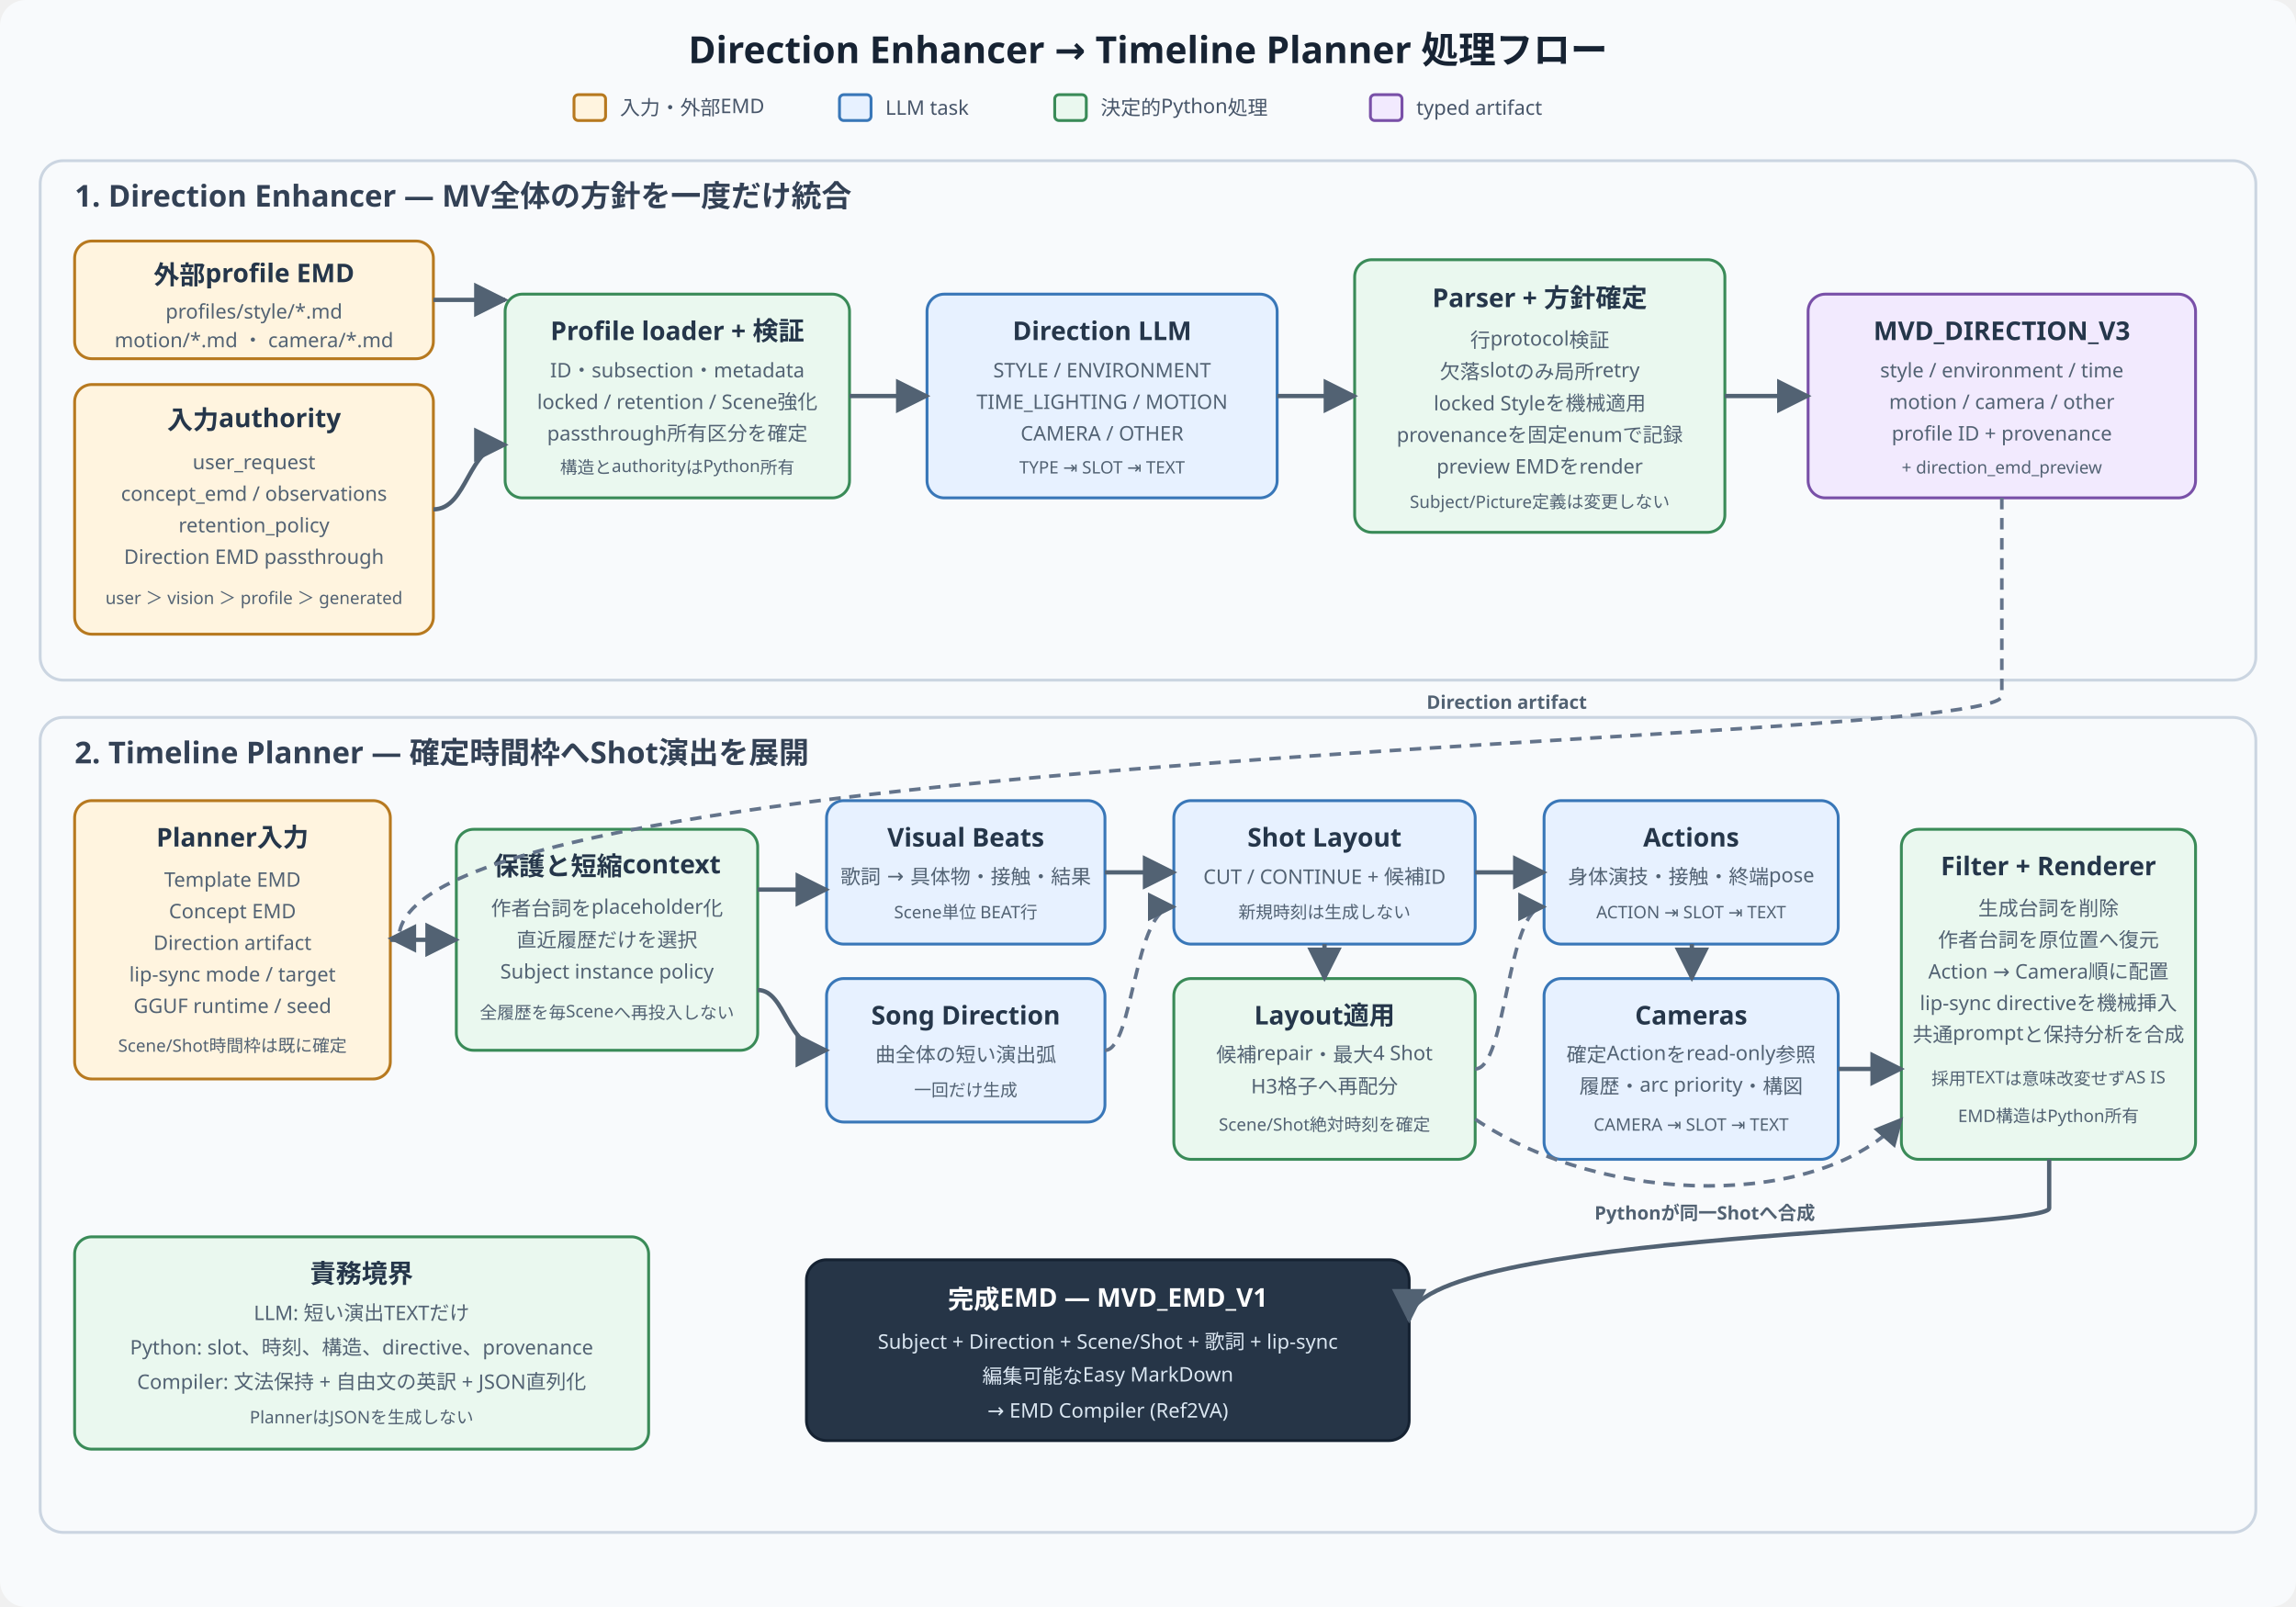
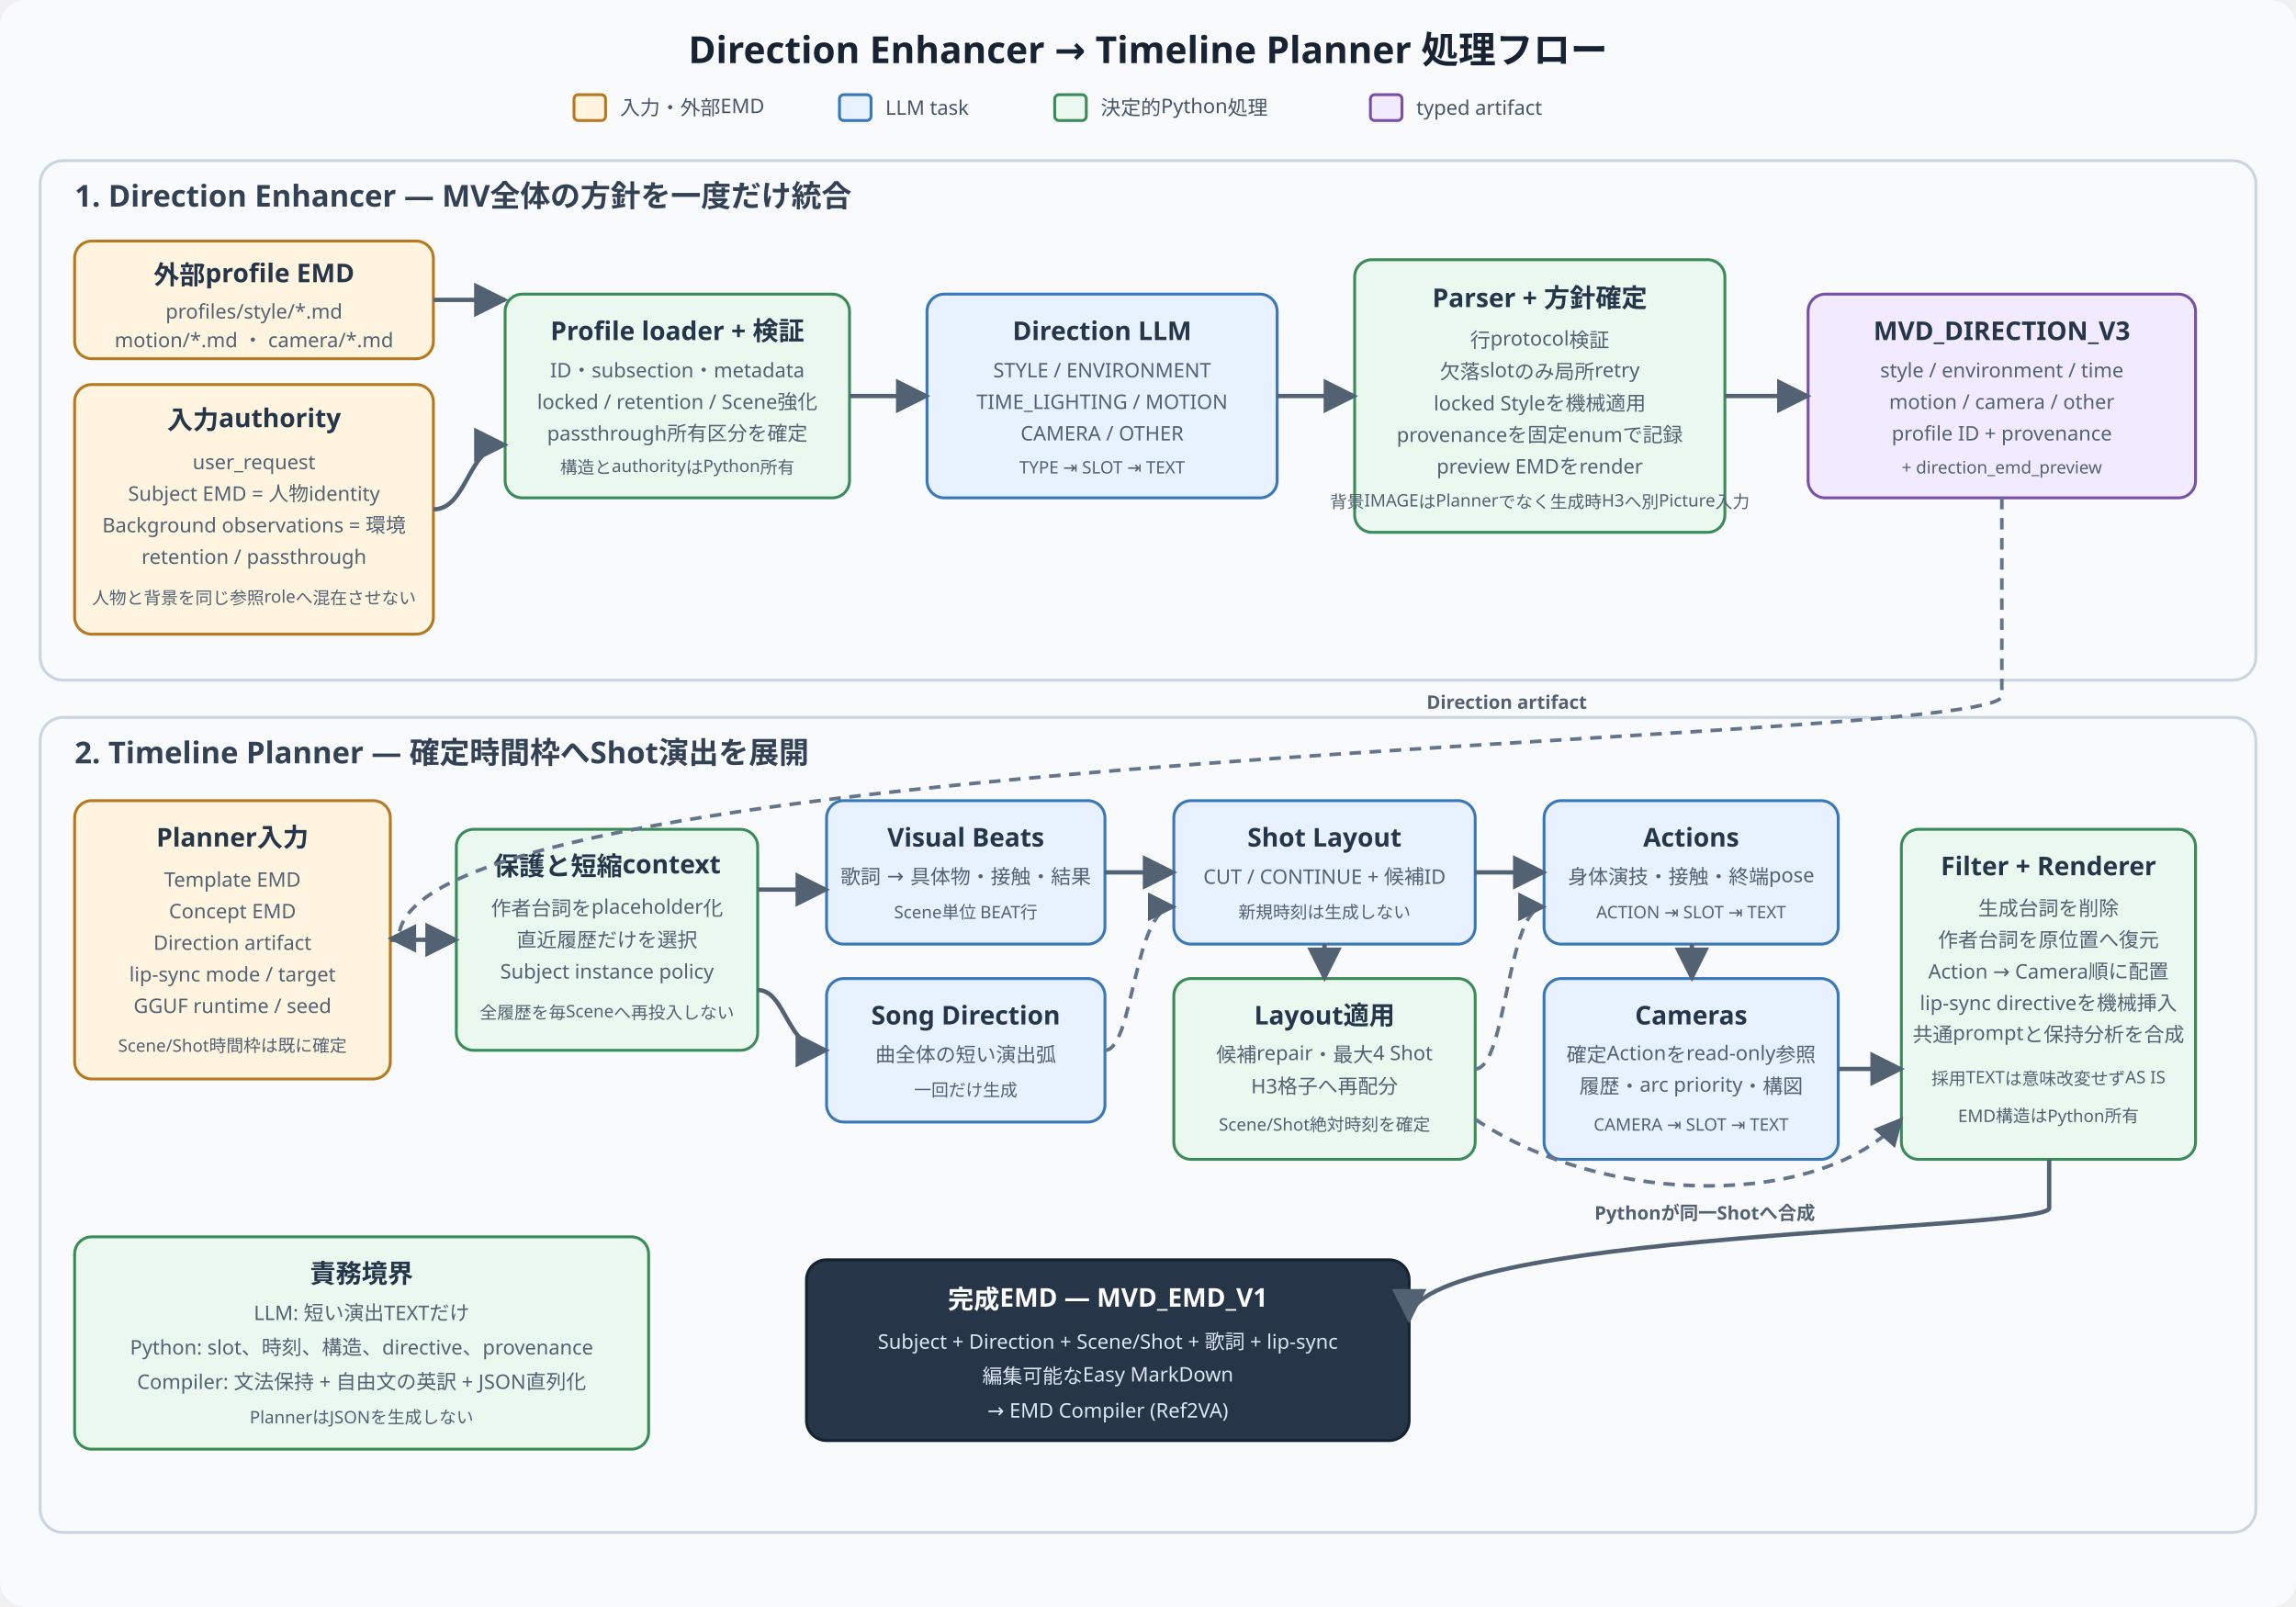
<svg xmlns="http://www.w3.org/2000/svg" width="1600" height="1120" viewBox="0 0 1600 1120" role="img" aria-labelledby="title desc">
  <defs>
    <marker id="arrow" viewBox="0 0 10 10" refX="9" refY="5" markerWidth="8" markerHeight="8" orient="auto">
      <path d="M0 0L10 5L0 10Z" fill="#526273" />
    </marker>
    <style>
      .canvas{fill:#f8fafc}.panel{fill:none;stroke:#cbd5e1;stroke-width:2}.input{fill:#fff4df;stroke:#b7791f;stroke-width:2}.llm{fill:#e7f1ff;stroke:#3977b8;stroke-width:2}.python{fill:#eaf8ef;stroke:#3a8b58;stroke-width:2}.artifact{fill:#f2eafe;stroke:#7950a8;stroke-width:2}.output{fill:#263547;stroke:#152232;stroke-width:2}.edge{fill:none;stroke:#526273;stroke-width:3;marker-end:url(#arrow)}.edge2{fill:none;stroke:#64748b;stroke-width:2.5;stroke-dasharray:8 6;marker-end:url(#arrow)}.title{fill:#172333;font:700 26px "Yu Gothic UI","Noto Sans JP",sans-serif;text-anchor:middle}.section{fill:#334155;font:700 21px "Yu Gothic UI","Noto Sans JP",sans-serif}.label{fill:#25364a;font:700 18px "Yu Gothic UI","Noto Sans JP",sans-serif;text-anchor:middle}.small{fill:#526273;font:500 14px "Yu Gothic UI","Noto Sans JP",sans-serif;text-anchor:middle}.tiny{fill:#526273;font:500 12px "Yu Gothic UI","Noto Sans JP",sans-serif;text-anchor:middle}.white{fill:#fff;font:700 18px "Yu Gothic UI","Noto Sans JP",sans-serif;text-anchor:middle}.whiteSmall{fill:#dbe7f2;font:500 14px "Yu Gothic UI","Noto Sans JP",sans-serif;text-anchor:middle}.legend{fill:#475569;font:500 14px "Yu Gothic UI","Noto Sans JP",sans-serif}.edgeLabel{fill:#526273;font:600 13px "Yu Gothic UI","Noto Sans JP",sans-serif;text-anchor:middle;paint-order:stroke;stroke:#f8fafc;stroke-width:6;stroke-linejoin:round}
    </style>
  </defs>
  <rect class="canvas" width="1600" height="1120" rx="18" />
  <text class="title" x="800" y="44">Direction Enhancer → Timeline Planner 処理フロー</text>
  <rect class="input" x="400" y="66" width="22" height="18" rx="3" />
  <text class="legend" x="432" y="80">入力・外部EMD</text>
  <rect class="llm" x="585" y="66" width="22" height="18" rx="3" />
  <text class="legend" x="617" y="80">LLM task</text>
  <rect class="python" x="735" y="66" width="22" height="18" rx="3" />
  <text class="legend" x="767" y="80">決定的Python処理</text>
  <rect class="artifact" x="955" y="66" width="22" height="18" rx="3" />
  <text class="legend" x="987" y="80">typed artifact</text>
  <rect class="panel" x="28" y="112" width="1544" height="362" rx="16" />
  <text class="section" x="52" y="144">1. Direction Enhancer — MV全体の方針を一度だけ統合</text>
  <rect class="input" x="52" y="168" width="250" height="82" rx="12" />
  <text class="label" x="177" y="198">外部profile EMD</text>
  <text class="small" x="177" y="222">profiles/style/*.md</text>
  <text class="small" x="177" y="242">motion/*.md ・ camera/*.md</text>
  <rect class="input" x="52" y="268" width="250" height="174" rx="12" />
  <text class="label" x="177" y="299">入力authority</text>
  <text class="small" x="177" y="327">user_request</text>
-   <text class="small" x="177" y="349">concept_emd / observations</text>
-   <text class="small" x="177" y="371">retention_policy</text>
-   <text class="small" x="177" y="393">Direction EMD passthrough</text>
-   <text class="tiny" x="177" y="421">user ＞ vision ＞ profile ＞ generated</text>
+   <text class="small" x="177" y="349">Subject EMD = 人物identity</text>
+   <text class="small" x="177" y="371">Background observations = 環境</text>
+   <text class="small" x="177" y="393">retention / passthrough</text>
+   <text class="tiny" x="177" y="421">人物と背景を同じ参照roleへ混在させない</text>
  <rect class="python" x="352" y="205" width="240" height="142" rx="12" />
  <text class="label" x="472" y="237">Profile loader + 検証</text>
  <text class="small" x="472" y="263">ID・subsection・metadata</text>
  <text class="small" x="472" y="285">locked / retention / Scene強化</text>
  <text class="small" x="472" y="307">passthrough所有区分を確定</text>
  <text class="tiny" x="472" y="330">構造とauthorityはPython所有</text>
  <rect class="llm" x="646" y="205" width="244" height="142" rx="12" />
  <text class="label" x="768" y="237">Direction LLM</text>
  <text class="small" x="768" y="263">STYLE / ENVIRONMENT</text>
  <text class="small" x="768" y="285">TIME_LIGHTING / MOTION</text>
  <text class="small" x="768" y="307">CAMERA / OTHER</text>
  <text class="tiny" x="768" y="330">TYPE ⇥ SLOT ⇥ TEXT</text>
  <rect class="python" x="944" y="181" width="258" height="190" rx="12" />
  <text class="label" x="1073" y="214">Parser + 方針確定</text>
  <text class="small" x="1073" y="242">行protocol検証</text>
  <text class="small" x="1073" y="264">欠落slotのみ局所retry</text>
  <text class="small" x="1073" y="286">locked Styleを機械適用</text>
  <text class="small" x="1073" y="308">provenanceを固定enumで記録</text>
  <text class="small" x="1073" y="330">preview EMDをrender</text>
-   <text class="tiny" x="1073" y="354">Subject/Picture定義は変更しない</text>
+   <text class="tiny" x="1073" y="354">背景IMAGEはPlannerでなく生成時H3へ別Picture入力</text>
  <rect class="artifact" x="1260" y="205" width="270" height="142" rx="12" />
  <text class="label" x="1395" y="237">MVD_DIRECTION_V3</text>
  <text class="small" x="1395" y="263">style / environment / time</text>
  <text class="small" x="1395" y="285">motion / camera / other</text>
  <text class="small" x="1395" y="307">profile ID + provenance</text>
  <text class="tiny" x="1395" y="330">+ direction_emd_preview</text>
  <path class="edge" d="M302 209H352" />
  <path class="edge" d="M302 355C326 355 326 310 352 310" />
  <path class="edge" d="M592 276H646" />
  <path class="edge" d="M890 276H944" />
  <path class="edge" d="M1202 276H1260" />
  <rect class="panel" x="28" y="500" width="1544" height="568" rx="16" />
  <text class="section" x="52" y="532">2. Timeline Planner — 確定時間枠へShot演出を展開</text>
  <rect class="input" x="52" y="558" width="220" height="194" rx="12" />
  <text class="label" x="162" y="590">Planner入力</text>
  <text class="small" x="162" y="618">Template EMD</text>
  <text class="small" x="162" y="640">Concept EMD</text>
  <text class="small" x="162" y="662">Direction artifact</text>
  <text class="small" x="162" y="684">lip-sync mode / target</text>
  <text class="small" x="162" y="706">GGUF runtime / seed</text>
  <text class="tiny" x="162" y="733">Scene/Shot時間枠は既に確定</text>
  <rect class="python" x="318" y="578" width="210" height="154" rx="12" />
  <text class="label" x="423" y="610">保護と短縮context</text>
  <text class="small" x="423" y="638">作者台詞をplaceholder化</text>
  <text class="small" x="423" y="660">直近履歴だけを選択</text>
  <text class="small" x="423" y="682">Subject instance policy</text>
  <text class="tiny" x="423" y="710">全履歴を毎Sceneへ再投入しない</text>
  <rect class="llm" x="576" y="558" width="194" height="100" rx="12" />
  <text class="label" x="673" y="590">Visual Beats</text>
  <text class="small" x="673" y="616">歌詞 → 具体物・接触・結果</text>
  <text class="tiny" x="673" y="640">Scene単位 BEAT行</text>
  <rect class="llm" x="576" y="682" width="194" height="100" rx="12" />
  <text class="label" x="673" y="714">Song Direction</text>
  <text class="small" x="673" y="740">曲全体の短い演出弧</text>
  <text class="tiny" x="673" y="764">一回だけ生成</text>
  <rect class="llm" x="818" y="558" width="210" height="100" rx="12" />
  <text class="label" x="923" y="590">Shot Layout</text>
  <text class="small" x="923" y="616">CUT / CONTINUE + 候補ID</text>
  <text class="tiny" x="923" y="640">新規時刻は生成しない</text>
  <rect class="python" x="818" y="682" width="210" height="126" rx="12" />
  <text class="label" x="923" y="714">Layout適用</text>
  <text class="small" x="923" y="740">候補repair・最大4 Shot</text>
  <text class="small" x="923" y="762">H3格子へ再配分</text>
  <text class="tiny" x="923" y="788">Scene/Shot絶対時刻を確定</text>
  <rect class="llm" x="1076" y="558" width="205" height="100" rx="12" />
  <text class="label" x="1178.5" y="590">Actions</text>
  <text class="small" x="1178.5" y="616">身体演技・接触・終端pose</text>
  <text class="tiny" x="1178.5" y="640">ACTION ⇥ SLOT ⇥ TEXT</text>
  <rect class="llm" x="1076" y="682" width="205" height="126" rx="12" />
  <text class="label" x="1178.5" y="714">Cameras</text>
  <text class="small" x="1178.5" y="740">確定Actionをread-only参照</text>
  <text class="small" x="1178.5" y="762">履歴・arc priority・構図</text>
  <text class="tiny" x="1178.5" y="788">CAMERA ⇥ SLOT ⇥ TEXT</text>
  <rect class="python" x="1325" y="578" width="205" height="230" rx="12" />
  <text class="label" x="1427.5" y="610">Filter + Renderer</text>
  <text class="small" x="1427.5" y="638">生成台詞を削除</text>
  <text class="small" x="1427.5" y="660">作者台詞を原位置へ復元</text>
  <text class="small" x="1427.5" y="682">Action → Camera順に配置</text>
  <text class="small" x="1427.5" y="704">lip-sync directiveを機械挿入</text>
  <text class="small" x="1427.5" y="726">共通promptと保持分析を合成</text>
  <text class="tiny" x="1427.5" y="756">採用TEXTは意味改変せずAS IS</text>
  <text class="tiny" x="1427.5" y="782">EMD構造はPython所有</text>
  <rect class="output" x="562" y="878" width="420" height="126" rx="14" />
  <text class="white" x="772" y="912">完成EMD — MVD_EMD_V1</text>
  <text class="whiteSmall" x="772" y="940">Subject + Direction + Scene/Shot + 歌詞 + lip-sync</text>
  <text class="whiteSmall" x="772" y="964">編集可能なEasy MarkDown</text>
  <text class="whiteSmall" x="772" y="988">→ EMD Compiler (Ref2VA)</text>
  <path class="edge2" d="M1395 347V485C1395 520 278 520 278 654H272" />
  <text class="edgeLabel" x="1050" y="494">Direction artifact</text>
  <path class="edge" d="M272 655H318" />
  <path class="edge" d="M528 620H576" />
  <path class="edge" d="M528 690C548 690 548 732 576 732" />
  <path class="edge" d="M770 608H818" />
  <path class="edge2" d="M770 732C790 732 790 632 818 632" />
  <path class="edge" d="M923 658V682" />
  <path class="edge" d="M1028 608H1076" />
  <path class="edge2" d="M1028 745C1050 745 1050 632 1076 632" />
  <path class="edge" d="M1179 658V682" />
  <path class="edge" d="M1281 745H1325" />
  <path class="edge2" d="M1028 780C1120 842 1270 842 1325 780" />
  <path class="edge" d="M1428 808V842C1428 858 982 858 982 920" />
  <text class="edgeLabel" x="1188" y="850">Pythonが同一Shotへ合成</text>
  <rect class="python" x="52" y="862" width="400" height="148" rx="12" />
  <text class="label" x="252" y="894">責務境界</text>
  <text class="small" x="252" y="920">LLM: 短い演出TEXTだけ</text>
  <text class="small" x="252" y="944">Python: slot、時刻、構造、directive、provenance</text>
  <text class="small" x="252" y="968">Compiler: 文法保持 + 自由文の英訳 + JSON直列化</text>
  <text class="tiny" x="252" y="992">PlannerはJSONを生成しない</text>
</svg>
